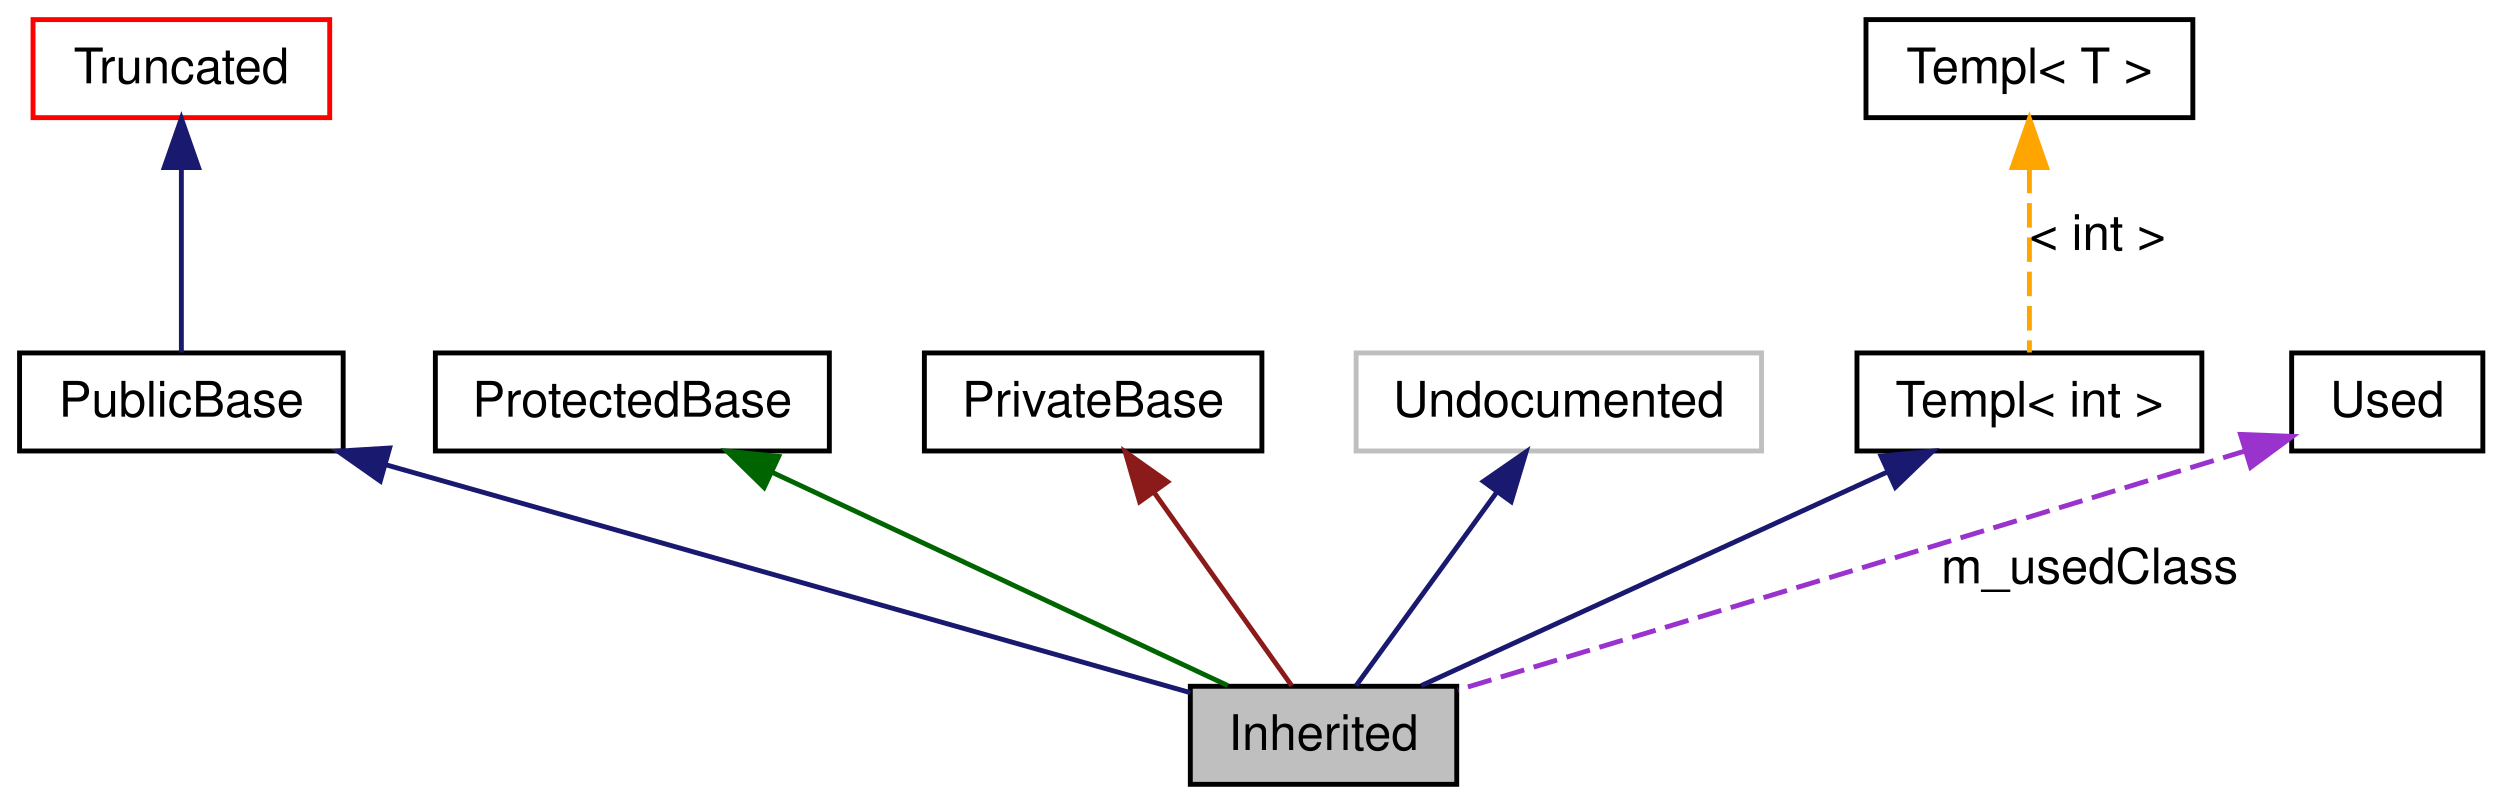
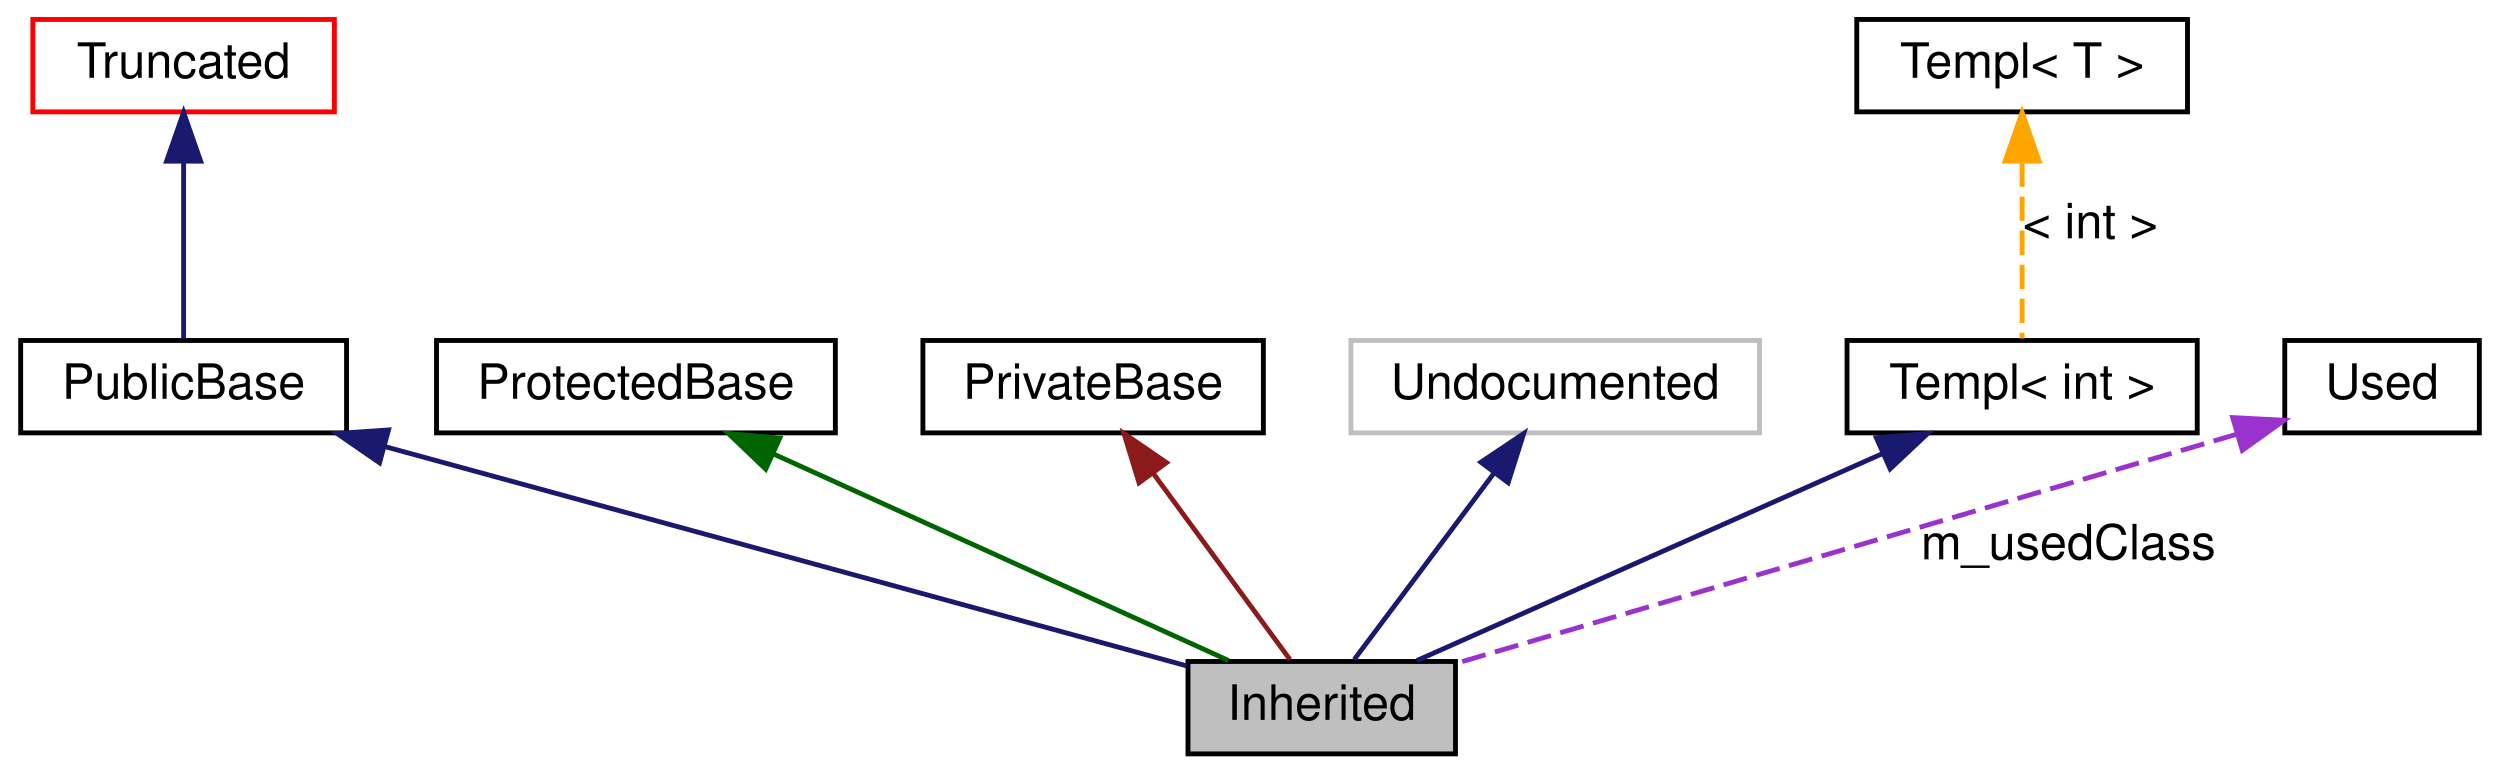
- <svg xmlns="http://www.w3.org/2000/svg" xmlns:xlink="http://www.w3.org/1999/xlink" width="510pt" height="164pt" viewBox="0.00 0.00 510.00 164.00">
-   <g id="graph0" class="graph" transform="scale(1 1) rotate(0) translate(4 160)">
+ <svg xmlns="http://www.w3.org/2000/svg" xmlns:xlink="http://www.w3.org/1999/xlink" width="514pt" height="159pt" viewBox="0.00 0.00 513.50 159.00">
+   <g id="graph0" class="graph" transform="scale(1 1) rotate(0) translate(4 155)">
    <g id="node1" class="node">
-       <polygon fill="#bfbfbf" stroke="black" points="293.176,-20 238.824,-20 238.824,-0 293.176,-0 293.176,-20" />
-       <text text-anchor="middle" x="266" y="-7" font-family="Helvetica,sans-Serif" font-size="10.00">Inherited</text>
+       <polygon fill="#bfbfbf" stroke="black" points="295,-19 240,-19 240,-0 295,-0 295,-19" />
+       <text text-anchor="middle" x="267.5" y="-7" font-family="Helvetica,sans-Serif" font-size="10.00">Inherited</text>
    </g>
    <g id="node2" class="node">
      <g id="a_node2">
        <a xlink:href="$classPublicBase.html" xlink:title="PublicBase">
-           <polygon fill="none" stroke="black" points="66.009,-88 -0.009,-88 -0.009,-68 66.009,-68 66.009,-88" />
-           <text text-anchor="middle" x="33" y="-75" font-family="Helvetica,sans-Serif" font-size="10.00">PublicBase</text>
+           <polygon fill="none" stroke="black" points="67,-85 0,-85 0,-66 67,-66 67,-85" />
+           <text text-anchor="middle" x="33.5" y="-73" font-family="Helvetica,sans-Serif" font-size="10.00">PublicBase</text>
        </a>
      </g>
    </g>
    <g id="edge1" class="edge">
-       <path fill="none" stroke="midnightblue" d="M74.58,-65.222C122.062,-51.772 198.381,-30.154 238.818,-18.7" />
-       <polygon fill="midnightblue" stroke="midnightblue" points="73.577,-61.868 64.909,-67.961 75.484,-68.603 73.577,-61.868" />
+       <path fill="none" stroke="midnightblue" d="M74.719,-63.227C122.177,-50.246 198.831,-29.281 239.718,-18.098" />
+       <polygon fill="midnightblue" stroke="midnightblue" points="73.781,-59.854 65.058,-65.869 75.627,-66.606 73.781,-59.854" />
    </g>
    <g id="node3" class="node">
      <g id="a_node3">
        <a xlink:href="$classTruncated.html" xlink:title="Truncated">
-           <polygon fill="none" stroke="red" points="63.259,-156 2.741,-156 2.741,-136 63.259,-136 63.259,-156" />
-           <text text-anchor="middle" x="33" y="-143" font-family="Helvetica,sans-Serif" font-size="10.00">Truncated</text>
+           <polygon fill="none" stroke="red" points="64.5,-151 2.5,-151 2.5,-132 64.5,-132 64.5,-151" />
+           <text text-anchor="middle" x="33.5" y="-139" font-family="Helvetica,sans-Serif" font-size="10.00">Truncated</text>
        </a>
      </g>
    </g>
    <g id="edge2" class="edge">
-       <path fill="none" stroke="midnightblue" d="M33,-125.576C33,-113.193 33,-97.722 33,-88.099" />
-       <polygon fill="midnightblue" stroke="midnightblue" points="29.5,-125.823 33,-135.823 36.5,-125.823 29.5,-125.823" />
+       <path fill="none" stroke="midnightblue" d="M33.5,-121.584C33.5,-109.625 33.5,-94.721 33.5,-85.405" />
+       <polygon fill="midnightblue" stroke="midnightblue" points="30,-121.869 33.5,-131.869 37,-121.869 30,-121.869" />
    </g>
    <g id="node4" class="node">
      <g id="a_node4">
        <a xlink:href="$classProtectedBase.html" xlink:title="ProtectedBase">
-           <polygon fill="none" stroke="black" points="165.187,-88 84.813,-88 84.813,-68 165.187,-68 165.187,-88" />
-           <text text-anchor="middle" x="125" y="-75" font-family="Helvetica,sans-Serif" font-size="10.00">ProtectedBase</text>
+           <polygon fill="none" stroke="black" points="167.5,-85 85.5,-85 85.5,-66 167.5,-66 167.5,-85" />
+           <text text-anchor="middle" x="126.5" y="-73" font-family="Helvetica,sans-Serif" font-size="10.00">ProtectedBase</text>
        </a>
      </g>
    </g>
    <g id="edge3" class="edge">
-       <path fill="none" stroke="darkgreen" d="M153.472,-63.672C181.12,-50.731 222.348,-31.433 246.471,-20.141" />
-       <polygon fill="darkgreen" stroke="darkgreen" points="151.883,-60.552 144.31,-67.961 154.851,-66.892 151.883,-60.552" />
+       <path fill="none" stroke="darkgreen" d="M154.713,-61.694C182.501,-49.081 224.19,-30.158 248.335,-19.199" />
+       <polygon fill="darkgreen" stroke="darkgreen" points="153.175,-58.548 145.516,-65.869 156.068,-64.922 153.175,-58.548" />
    </g>
    <g id="node5" class="node">
      <g id="a_node5">
        <a xlink:href="$classPrivateBase.html" xlink:title="PrivateBase">
-           <polygon fill="none" stroke="black" points="253.426,-88 184.574,-88 184.574,-68 253.426,-68 253.426,-88" />
-           <text text-anchor="middle" x="219" y="-75" font-family="Helvetica,sans-Serif" font-size="10.00">PrivateBase</text>
+           <polygon fill="none" stroke="black" points="255.5,-85 185.5,-85 185.5,-66 255.5,-66 255.5,-85" />
+           <text text-anchor="middle" x="220.5" y="-73" font-family="Helvetica,sans-Serif" font-size="10.00">PrivateBase</text>
        </a>
      </g>
    </g>
    <g id="edge4" class="edge">
-       <path fill="none" stroke="#8b1a1a" d="M231.501,-59.446C240.515,-46.787 252.318,-30.213 259.52,-20.099" />
-       <polygon fill="#8b1a1a" stroke="#8b1a1a" points="228.485,-57.647 225.535,-67.823 234.187,-61.708 228.485,-57.647" />
+       <path fill="none" stroke="#8b1a1a" d="M232.788,-57.767C241.804,-45.49 253.696,-29.297 260.96,-19.405" />
+       <polygon fill="#8b1a1a" stroke="#8b1a1a" points="229.937,-55.737 226.839,-65.869 235.579,-59.88 229.937,-55.737" />
    </g>
    <g id="node6" class="node">
-       <polygon fill="none" stroke="#bfbfbf" points="355.351,-88 272.649,-88 272.649,-68 355.351,-68 355.351,-88" />
-       <text text-anchor="middle" x="314" y="-75" font-family="Helvetica,sans-Serif" font-size="10.00">Undocumented</text>
+       <polygon fill="none" stroke="#bfbfbf" points="357.5,-85 273.5,-85 273.5,-66 357.5,-66 357.5,-85" />
+       <text text-anchor="middle" x="315.5" y="-73" font-family="Helvetica,sans-Serif" font-size="10.00">Undocumented</text>
    </g>
    <g id="edge5" class="edge">
-       <path fill="none" stroke="midnightblue" d="M301.233,-59.446C292.027,-46.787 279.973,-30.213 272.618,-20.099" />
-       <polygon fill="midnightblue" stroke="midnightblue" points="298.613,-61.794 307.326,-67.823 304.275,-57.677 298.613,-61.794" />
+       <path fill="none" stroke="midnightblue" d="M302.95,-57.767C293.743,-45.49 281.598,-29.297 274.179,-19.405" />
+       <polygon fill="midnightblue" stroke="midnightblue" points="300.226,-59.969 309.027,-65.869 305.826,-55.769 300.226,-59.969" />
    </g>
    <g id="node7" class="node">
      <g id="a_node7">
        <a xlink:href="$classTempl.html" xlink:title="Templ&lt; int &gt;">
-           <polygon fill="none" stroke="black" points="445.18,-88 374.82,-88 374.82,-68 445.18,-68 445.18,-88" />
-           <text text-anchor="middle" x="410" y="-75" font-family="Helvetica,sans-Serif" font-size="10.00">Templ&lt; int &gt;</text>
+           <polygon fill="none" stroke="black" points="447.5,-85 375.5,-85 375.5,-66 447.5,-66 447.5,-85" />
+           <text text-anchor="middle" x="411.5" y="-73" font-family="Helvetica,sans-Serif" font-size="10.00">Templ&lt; int &gt;</text>
        </a>
      </g>
    </g>
    <g id="edge6" class="edge">
-       <path fill="none" stroke="midnightblue" d="M380.922,-63.672C352.686,-50.731 310.581,-31.433 285.945,-20.141" />
-       <polygon fill="midnightblue" stroke="midnightblue" points="379.73,-66.977 390.279,-67.961 382.647,-60.613 379.73,-66.977" />
+       <path fill="none" stroke="midnightblue" d="M382.686,-61.694C354.307,-49.081 311.731,-30.158 287.073,-19.199" />
+       <polygon fill="midnightblue" stroke="midnightblue" points="381.52,-65.006 392.08,-65.869 384.363,-58.609 381.52,-65.006" />
    </g>
    <g id="node8" class="node">
      <g id="a_node8">
        <a xlink:href="$classTempl.html" xlink:title="Templ&lt; T &gt;">
-           <polygon fill="none" stroke="black" points="443.34,-156 376.66,-156 376.66,-136 443.34,-136 443.34,-156" />
-           <text text-anchor="middle" x="410" y="-143" font-family="Helvetica,sans-Serif" font-size="10.00">Templ&lt; T &gt;</text>
+           <polygon fill="none" stroke="black" points="445.5,-151 377.5,-151 377.5,-132 445.5,-132 445.5,-151" />
+           <text text-anchor="middle" x="411.5" y="-139" font-family="Helvetica,sans-Serif" font-size="10.00">Templ&lt; T &gt;</text>
        </a>
      </g>
    </g>
    <g id="edge7" class="edge">
-       <path fill="none" stroke="orange" stroke-dasharray="5,2" d="M410,-125.576C410,-113.193 410,-97.722 410,-88.099" />
-       <polygon fill="orange" stroke="orange" points="406.5,-125.823 410,-135.823 413.5,-125.823 406.5,-125.823" />
-       <text text-anchor="middle" x="423.897" y="-109" font-family="Helvetica,sans-Serif" font-size="10.00">&lt; int &gt;</text>
+       <path fill="none" stroke="orange" stroke-dasharray="5,2" d="M411.5,-121.584C411.5,-109.625 411.5,-94.721 411.5,-85.405" />
+       <polygon fill="orange" stroke="orange" points="408,-121.869 411.5,-131.869 415,-121.869 408,-121.869" />
+       <text text-anchor="middle" x="425.5" y="-106" font-family="Helvetica,sans-Serif" font-size="10.00">&lt; int &gt;</text>
    </g>
    <g id="node9" class="node">
      <g id="a_node9">
        <a xlink:href="$classUsed.html" xlink:title="Used">
-           <polygon fill="none" stroke="black" points="502.501,-88 463.499,-88 463.499,-68 502.501,-68 502.501,-88" />
-           <text text-anchor="middle" x="483" y="-75" font-family="Helvetica,sans-Serif" font-size="10.00">Used</text>
+           <polygon fill="none" stroke="black" points="505.5,-85 465.5,-85 465.5,-66 505.5,-66 505.5,-85" />
+           <text text-anchor="middle" x="485.5" y="-73" font-family="Helvetica,sans-Serif" font-size="10.00">Used</text>
        </a>
      </g>
    </g>
    <g id="edge8" class="edge">
-       <path fill="none" stroke="#9a32cd" stroke-dasharray="5,2" d="M454.293,-68.09C454.195,-68.06 454.098,-68.03 454,-68 396.939,-50.496 330.039,-30.287 293.416,-19.251" />
-       <polygon fill="#9a32cd" stroke="#9a32cd" points="453.075,-71.377 463.662,-70.979 455.138,-64.688 453.075,-71.377" />
-       <text text-anchor="middle" x="422.281" y="-41" font-family="Helvetica,sans-Serif" font-size="10.00">m_usedClass</text>
+       <path fill="none" stroke="#9a32cd" stroke-dasharray="5,2" d="M455.663,-65.74C413.366,-53.323 336.548,-30.771 295.359,-18.679" />
+       <polygon fill="#9a32cd" stroke="#9a32cd" points="454.801,-69.135 465.382,-68.594 456.773,-62.419 454.801,-69.135" />
+       <text text-anchor="middle" x="421" y="-40" font-family="Helvetica,sans-Serif" font-size="10.00">m_usedClass</text>
    </g>
  </g>
</svg>
